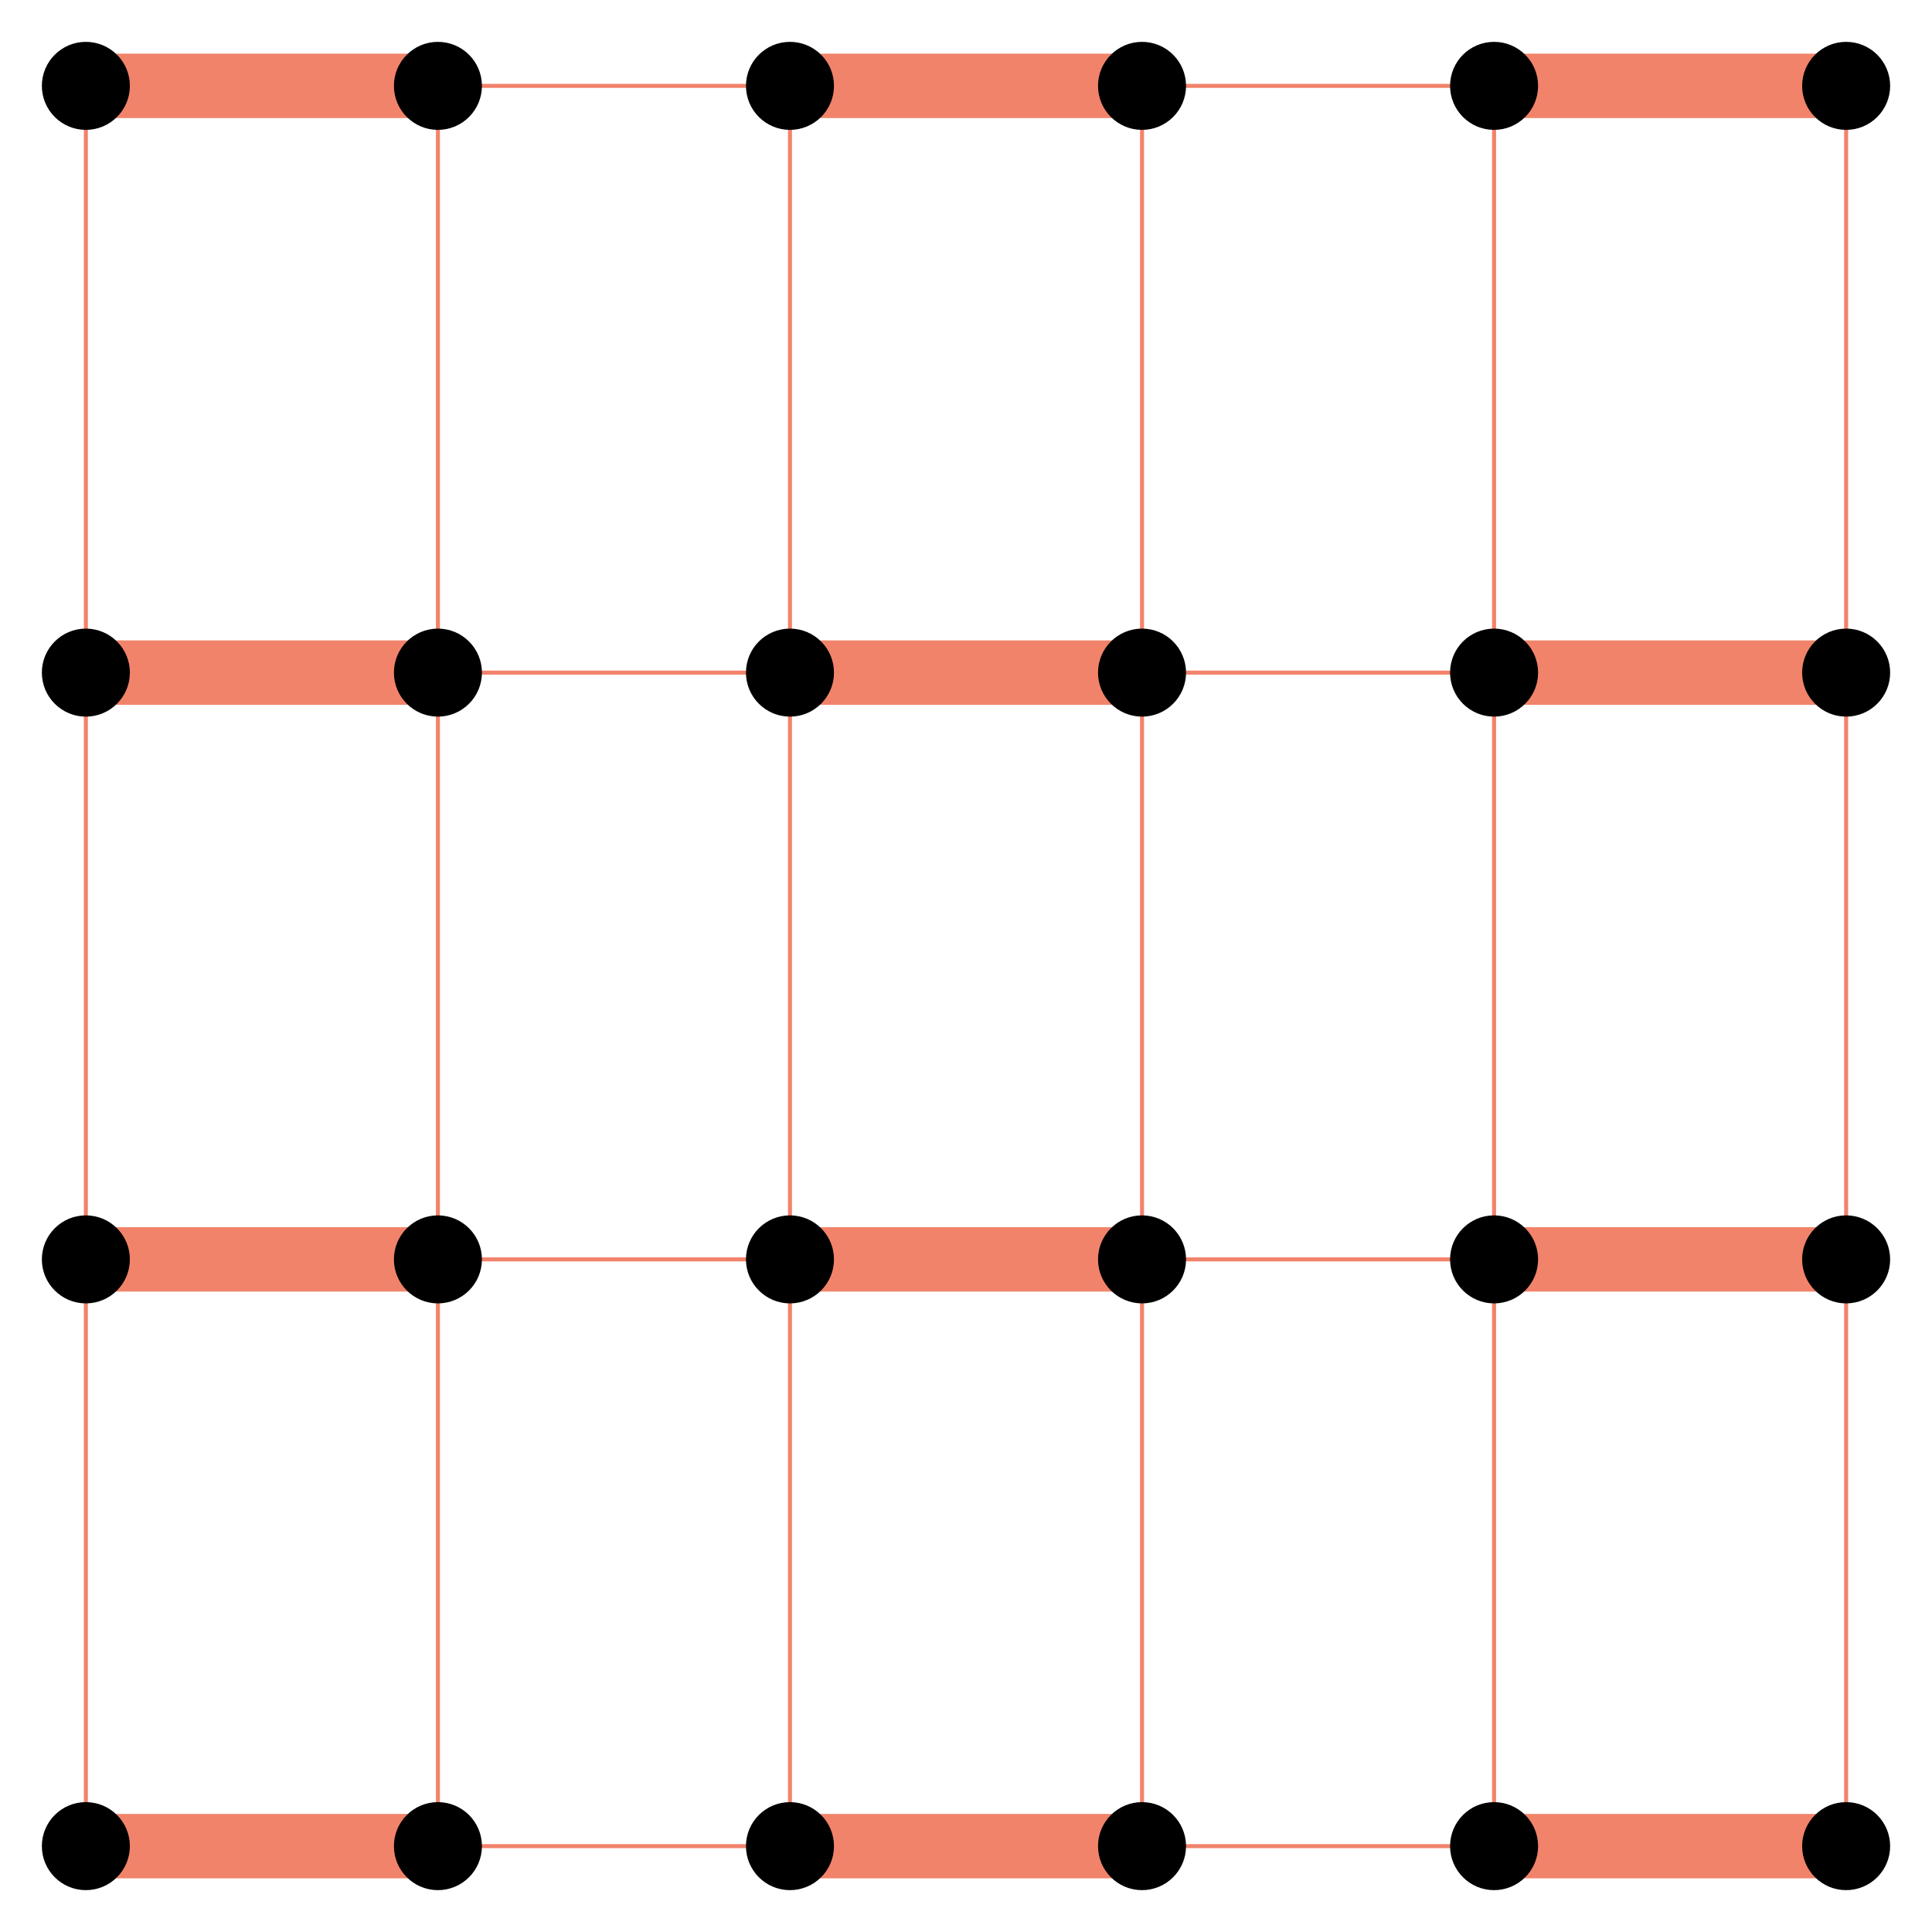
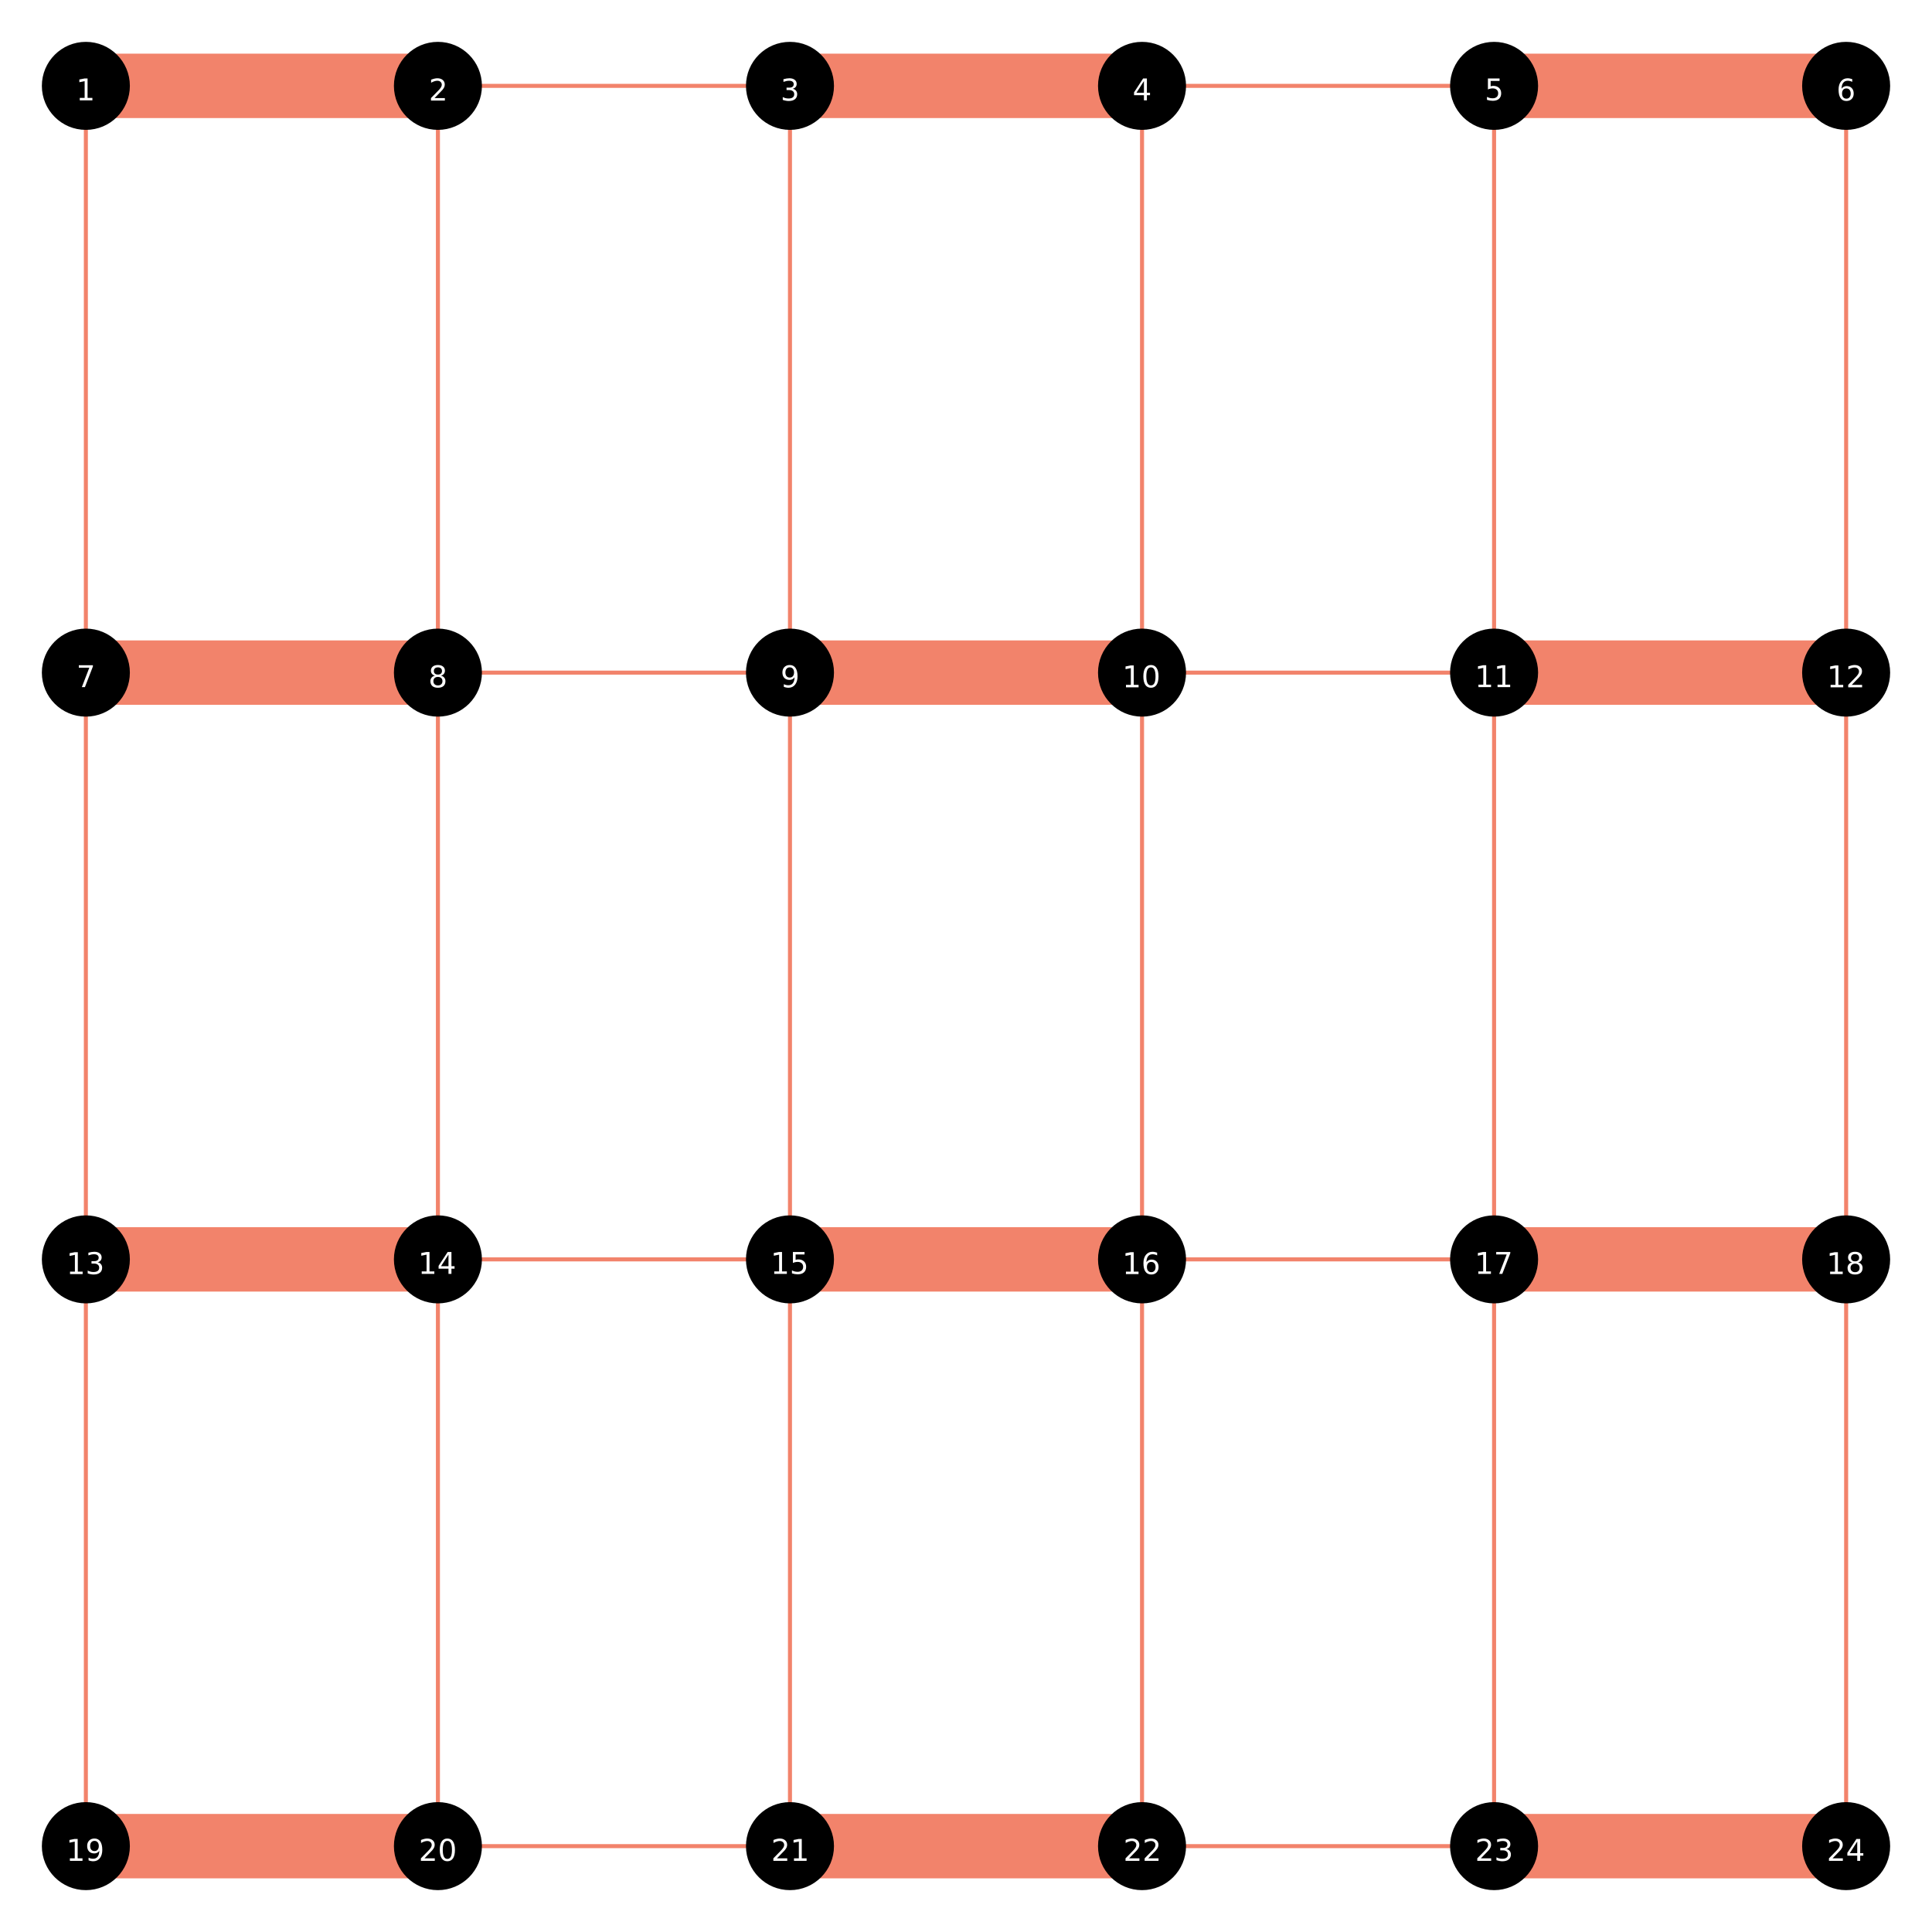
<svg xmlns="http://www.w3.org/2000/svg" xmlns:xlink="http://www.w3.org/1999/xlink" width="900pt" height="900pt" viewBox="0 0 900 900" version="1.1">
  <defs>
    <g>
      <symbol overflow="visible" id="glyph0-0">
        <path style="stroke:none;" d="M 0.703 2.469 L 0.703 -9.875 L 7.703 -9.875 L 7.703 2.469 Z M 1.484 1.703 L 6.922 1.703 L 6.922 -9.078 L 1.484 -9.078 Z M 1.484 1.703 " />
      </symbol>
      <symbol overflow="visible" id="glyph0-1">
        <path style="stroke:none;" d="M 1.734 -1.156 L 4 -1.156 L 4 -8.953 L 1.531 -8.453 L 1.531 -9.719 L 3.984 -10.203 L 5.359 -10.203 L 5.359 -1.156 L 7.609 -1.156 L 7.609 0 L 1.734 0 Z M 1.734 -1.156 " />
      </symbol>
      <symbol overflow="visible" id="glyph0-2">
        <path style="stroke:none;" d="M 2.688 -1.156 L 7.5 -1.156 L 7.5 0 L 1.031 0 L 1.031 -1.156 C 1.551 -1.695 2.266 -2.426 3.172 -3.344 C 4.078 -4.258 4.645 -4.848 4.875 -5.109 C 5.312 -5.609 5.617 -6.031 5.797 -6.375 C 5.973 -6.719 6.062 -7.055 6.062 -7.391 C 6.062 -7.93 5.867 -8.375 5.484 -8.719 C 5.109 -9.062 4.613 -9.234 4 -9.234 C 3.57 -9.234 3.117 -9.156 2.641 -9 C 2.16 -8.852 1.645 -8.625 1.094 -8.312 L 1.094 -9.719 C 1.645 -9.938 2.16 -10.102 2.641 -10.219 C 3.129 -10.332 3.578 -10.391 3.984 -10.391 C 5.035 -10.391 5.875 -10.125 6.5 -9.594 C 7.133 -9.07 7.453 -8.367 7.453 -7.484 C 7.453 -7.055 7.375 -6.656 7.219 -6.281 C 7.062 -5.906 6.773 -5.461 6.359 -4.953 C 6.242 -4.828 5.879 -4.445 5.266 -3.812 C 4.66 -3.176 3.801 -2.289 2.688 -1.156 Z M 2.688 -1.156 " />
      </symbol>
      <symbol overflow="visible" id="glyph0-3">
        <path style="stroke:none;" d="M 5.688 -5.5 C 6.344 -5.363 6.852 -5.07 7.219 -4.625 C 7.594 -4.176 7.781 -3.625 7.781 -2.969 C 7.781 -1.957 7.43 -1.176 6.734 -0.625 C 6.047 -0.07 5.066 0.203 3.797 0.203 C 3.367 0.203 2.926 0.156 2.469 0.062 C 2.02 -0.02 1.551 -0.145 1.062 -0.312 L 1.062 -1.641 C 1.445 -1.422 1.867 -1.254 2.328 -1.141 C 2.785 -1.023 3.258 -0.969 3.75 -0.969 C 4.613 -0.969 5.27 -1.133 5.719 -1.469 C 6.176 -1.812 6.406 -2.312 6.406 -2.969 C 6.406 -3.57 6.191 -4.039 5.766 -4.375 C 5.348 -4.719 4.766 -4.891 4.016 -4.891 L 2.828 -4.891 L 2.828 -6.016 L 4.078 -6.016 C 4.754 -6.016 5.27 -6.148 5.625 -6.422 C 5.988 -6.703 6.172 -7.098 6.172 -7.609 C 6.172 -8.129 5.984 -8.531 5.609 -8.812 C 5.242 -9.094 4.711 -9.234 4.016 -9.234 C 3.641 -9.234 3.234 -9.191 2.797 -9.109 C 2.367 -9.023 1.895 -8.895 1.375 -8.719 L 1.375 -9.953 C 1.895 -10.098 2.383 -10.207 2.844 -10.281 C 3.301 -10.352 3.734 -10.391 4.141 -10.391 C 5.191 -10.391 6.02 -10.148 6.625 -9.672 C 7.238 -9.203 7.547 -8.562 7.547 -7.75 C 7.547 -7.176 7.383 -6.695 7.062 -6.312 C 6.738 -5.926 6.281 -5.656 5.688 -5.5 Z M 5.688 -5.5 " />
      </symbol>
      <symbol overflow="visible" id="glyph0-4">
        <path style="stroke:none;" d="M 5.297 -9 L 1.812 -3.562 L 5.297 -3.562 Z M 4.922 -10.203 L 6.672 -10.203 L 6.672 -3.562 L 8.125 -3.562 L 8.125 -2.406 L 6.672 -2.406 L 6.672 0 L 5.297 0 L 5.297 -2.406 L 0.688 -2.406 L 0.688 -3.734 Z M 4.922 -10.203 " />
      </symbol>
      <symbol overflow="visible" id="glyph0-5">
        <path style="stroke:none;" d="M 1.516 -10.203 L 6.938 -10.203 L 6.938 -9.047 L 2.781 -9.047 L 2.781 -6.547 C 2.977 -6.609 3.176 -6.656 3.375 -6.688 C 3.57 -6.727 3.773 -6.75 3.984 -6.75 C 5.117 -6.75 6.02 -6.438 6.688 -5.812 C 7.352 -5.188 7.688 -4.344 7.688 -3.281 C 7.688 -2.176 7.344 -1.316 6.656 -0.703 C 5.977 -0.098 5.016 0.203 3.766 0.203 C 3.336 0.203 2.898 0.164 2.453 0.094 C 2.016 0.02 1.555 -0.086 1.078 -0.234 L 1.078 -1.625 C 1.492 -1.406 1.922 -1.238 2.359 -1.125 C 2.797 -1.02 3.254 -0.969 3.734 -0.969 C 4.523 -0.969 5.148 -1.172 5.609 -1.578 C 6.066 -1.992 6.297 -2.562 6.297 -3.281 C 6.297 -3.988 6.066 -4.547 5.609 -4.953 C 5.148 -5.367 4.523 -5.578 3.734 -5.578 C 3.367 -5.578 3 -5.535 2.625 -5.453 C 2.258 -5.379 1.891 -5.254 1.516 -5.078 Z M 1.516 -10.203 " />
      </symbol>
      <symbol overflow="visible" id="glyph0-6">
        <path style="stroke:none;" d="M 4.625 -5.656 C 4 -5.656 3.504 -5.441 3.141 -5.016 C 2.785 -4.586 2.609 -4.008 2.609 -3.281 C 2.609 -2.539 2.785 -1.957 3.141 -1.531 C 3.504 -1.102 4 -0.891 4.625 -0.891 C 5.238 -0.891 5.727 -1.102 6.094 -1.531 C 6.457 -1.957 6.641 -2.539 6.641 -3.281 C 6.641 -4.008 6.457 -4.586 6.094 -5.016 C 5.727 -5.441 5.238 -5.656 4.625 -5.656 Z M 7.359 -9.984 L 7.359 -8.719 C 7.016 -8.883 6.664 -9.008 6.312 -9.094 C 5.957 -9.188 5.609 -9.234 5.266 -9.234 C 4.348 -9.234 3.648 -8.926 3.172 -8.312 C 2.691 -7.695 2.422 -6.766 2.359 -5.516 C 2.617 -5.91 2.953 -6.211 3.359 -6.422 C 3.766 -6.641 4.211 -6.75 4.703 -6.75 C 5.723 -6.75 6.531 -6.438 7.125 -5.812 C 7.727 -5.188 8.031 -4.344 8.031 -3.281 C 8.031 -2.227 7.719 -1.383 7.094 -0.75 C 6.477 -0.113 5.656 0.203 4.625 0.203 C 3.438 0.203 2.531 -0.25 1.906 -1.156 C 1.289 -2.062 0.984 -3.375 0.984 -5.094 C 0.984 -6.707 1.363 -7.992 2.125 -8.953 C 2.895 -9.91 3.922 -10.391 5.203 -10.391 C 5.555 -10.391 5.906 -10.352 6.25 -10.281 C 6.602 -10.219 6.973 -10.117 7.359 -9.984 Z M 7.359 -9.984 " />
      </symbol>
      <symbol overflow="visible" id="glyph0-7">
        <path style="stroke:none;" d="M 1.156 -10.203 L 7.719 -10.203 L 7.719 -9.625 L 4 0 L 2.562 0 L 6.047 -9.047 L 1.156 -9.047 Z M 1.156 -10.203 " />
      </symbol>
      <symbol overflow="visible" id="glyph0-8">
        <path style="stroke:none;" d="M 4.453 -4.844 C 3.797 -4.844 3.281 -4.664 2.906 -4.312 C 2.531 -3.969 2.344 -3.488 2.344 -2.875 C 2.344 -2.258 2.531 -1.773 2.906 -1.422 C 3.281 -1.066 3.797 -0.891 4.453 -0.891 C 5.109 -0.891 5.625 -1.066 6 -1.422 C 6.375 -1.773 6.562 -2.258 6.562 -2.875 C 6.562 -3.488 6.375 -3.969 6 -4.312 C 5.625 -4.664 5.109 -4.844 4.453 -4.844 Z M 3.062 -5.438 C 2.477 -5.582 2.02 -5.859 1.688 -6.266 C 1.352 -6.672 1.188 -7.164 1.188 -7.75 C 1.188 -8.562 1.477 -9.203 2.062 -9.672 C 2.645 -10.148 3.441 -10.391 4.453 -10.391 C 5.461 -10.391 6.258 -10.148 6.844 -9.672 C 7.426 -9.203 7.719 -8.562 7.719 -7.75 C 7.719 -7.164 7.551 -6.672 7.219 -6.266 C 6.883 -5.859 6.426 -5.582 5.844 -5.438 C 6.508 -5.281 7.023 -4.973 7.391 -4.516 C 7.766 -4.066 7.953 -3.52 7.953 -2.875 C 7.953 -1.883 7.648 -1.125 7.047 -0.594 C 6.441 -0.062 5.578 0.203 4.453 0.203 C 3.328 0.203 2.461 -0.062 1.859 -0.594 C 1.254 -1.125 0.953 -1.883 0.953 -2.875 C 0.953 -3.52 1.141 -4.066 1.516 -4.516 C 1.891 -4.973 2.406 -5.281 3.062 -5.438 Z M 2.562 -7.609 C 2.562 -7.086 2.727 -6.676 3.062 -6.375 C 3.395 -6.082 3.859 -5.938 4.453 -5.938 C 5.047 -5.938 5.508 -6.082 5.844 -6.375 C 6.176 -6.676 6.344 -7.086 6.344 -7.609 C 6.344 -8.141 6.176 -8.551 5.844 -8.844 C 5.508 -9.145 5.047 -9.297 4.453 -9.297 C 3.859 -9.297 3.395 -9.145 3.062 -8.844 C 2.727 -8.551 2.562 -8.141 2.562 -7.609 Z M 2.562 -7.609 " />
      </symbol>
      <symbol overflow="visible" id="glyph0-9">
        <path style="stroke:none;" d="M 1.531 -0.219 L 1.531 -1.469 C 1.883 -1.301 2.238 -1.176 2.594 -1.094 C 2.945 -1.008 3.297 -0.969 3.641 -0.969 C 4.547 -0.969 5.238 -1.27 5.719 -1.875 C 6.207 -2.488 6.484 -3.422 6.547 -4.672 C 6.285 -4.285 5.953 -3.984 5.547 -3.766 C 5.141 -3.555 4.691 -3.453 4.203 -3.453 C 3.18 -3.453 2.367 -3.758 1.766 -4.375 C 1.172 -5 0.875 -5.848 0.875 -6.922 C 0.875 -7.961 1.18 -8.801 1.797 -9.438 C 2.422 -10.07 3.25 -10.391 4.281 -10.391 C 5.469 -10.391 6.367 -9.938 6.984 -9.031 C 7.609 -8.125 7.922 -6.812 7.922 -5.094 C 7.922 -3.488 7.539 -2.203 6.781 -1.234 C 6.02 -0.273 4.992 0.203 3.703 0.203 C 3.348 0.203 2.992 0.164 2.641 0.094 C 2.285 0.031 1.914 -0.07 1.531 -0.219 Z M 4.281 -4.547 C 4.906 -4.547 5.395 -4.754 5.75 -5.172 C 6.113 -5.598 6.297 -6.18 6.297 -6.922 C 6.297 -7.648 6.113 -8.227 5.75 -8.656 C 5.395 -9.082 4.906 -9.297 4.281 -9.297 C 3.664 -9.297 3.176 -9.082 2.812 -8.656 C 2.445 -8.227 2.266 -7.648 2.266 -6.922 C 2.266 -6.18 2.445 -5.598 2.812 -5.172 C 3.176 -4.754 3.664 -4.547 4.281 -4.547 Z M 4.281 -4.547 " />
      </symbol>
      <symbol overflow="visible" id="glyph0-10">
        <path style="stroke:none;" d="M 4.453 -9.297 C 3.742 -9.297 3.207 -8.945 2.844 -8.25 C 2.488 -7.551 2.312 -6.5 2.312 -5.094 C 2.312 -3.695 2.488 -2.645 2.844 -1.938 C 3.207 -1.238 3.742 -0.891 4.453 -0.891 C 5.172 -0.891 5.707 -1.238 6.062 -1.938 C 6.414 -2.645 6.594 -3.695 6.594 -5.094 C 6.594 -6.5 6.414 -7.551 6.062 -8.25 C 5.707 -8.945 5.172 -9.297 4.453 -9.297 Z M 4.453 -10.391 C 5.598 -10.391 6.473 -9.938 7.078 -9.031 C 7.68 -8.125 7.984 -6.812 7.984 -5.094 C 7.984 -3.375 7.68 -2.062 7.078 -1.156 C 6.473 -0.25 5.598 0.203 4.453 0.203 C 3.305 0.203 2.43 -0.25 1.828 -1.156 C 1.223 -2.062 0.922 -3.375 0.922 -5.094 C 0.922 -6.812 1.223 -8.125 1.828 -9.031 C 2.43 -9.938 3.305 -10.391 4.453 -10.391 Z M 4.453 -10.391 " />
      </symbol>
    </g>
  </defs>
  <g id="surface11">
    <rect x="0" y="0" width="900" height="900" style="fill:rgb(100%,100%,100%);fill-opacity:1;stroke:none;" />
    <path style="fill:none;stroke-width:30;stroke-linecap:butt;stroke-linejoin:miter;stroke:rgb(94.902%,51.373%,41.961%);stroke-opacity:1;stroke-miterlimit:10;" d="M 40 40 L 204 40 " />
    <path style="fill:none;stroke-width:1.875;stroke-linecap:butt;stroke-linejoin:miter;stroke:rgb(94.902%,51.373%,41.961%);stroke-opacity:1;stroke-miterlimit:10;" d="M 40 40 L 40 313.332 " />
    <path style="fill:none;stroke-width:1.875;stroke-linecap:butt;stroke-linejoin:miter;stroke:rgb(94.902%,51.373%,41.961%);stroke-opacity:1;stroke-miterlimit:10;" d="M 204 40 L 368 40 " />
    <path style="fill:none;stroke-width:1.875;stroke-linecap:butt;stroke-linejoin:miter;stroke:rgb(94.902%,51.373%,41.961%);stroke-opacity:1;stroke-miterlimit:10;" d="M 204 40 L 204 313.332 " />
    <path style="fill:none;stroke-width:30;stroke-linecap:butt;stroke-linejoin:miter;stroke:rgb(94.902%,51.373%,41.961%);stroke-opacity:1;stroke-miterlimit:10;" d="M 368 40 L 532 40 " />
    <path style="fill:none;stroke-width:1.875;stroke-linecap:butt;stroke-linejoin:miter;stroke:rgb(94.902%,51.373%,41.961%);stroke-opacity:1;stroke-miterlimit:10;" d="M 368 40 L 368 313.332 " />
    <path style="fill:none;stroke-width:1.875;stroke-linecap:butt;stroke-linejoin:miter;stroke:rgb(94.902%,51.373%,41.961%);stroke-opacity:1;stroke-miterlimit:10;" d="M 532 40 L 696 40 " />
    <path style="fill:none;stroke-width:1.875;stroke-linecap:butt;stroke-linejoin:miter;stroke:rgb(94.902%,51.373%,41.961%);stroke-opacity:1;stroke-miterlimit:10;" d="M 532 40 L 532 313.332 " />
    <path style="fill:none;stroke-width:30;stroke-linecap:butt;stroke-linejoin:miter;stroke:rgb(94.902%,51.373%,41.961%);stroke-opacity:1;stroke-miterlimit:10;" d="M 696 40 L 860 40 " />
    <path style="fill:none;stroke-width:1.875;stroke-linecap:butt;stroke-linejoin:miter;stroke:rgb(94.902%,51.373%,41.961%);stroke-opacity:1;stroke-miterlimit:10;" d="M 696 40 L 696 313.332 " />
    <path style="fill:none;stroke-width:1.875;stroke-linecap:butt;stroke-linejoin:miter;stroke:rgb(94.902%,51.373%,41.961%);stroke-opacity:1;stroke-miterlimit:10;" d="M 860 40 L 860 313.332 " />
    <path style="fill:none;stroke-width:30;stroke-linecap:butt;stroke-linejoin:miter;stroke:rgb(94.902%,51.373%,41.961%);stroke-opacity:1;stroke-miterlimit:10;" d="M 40 313.332 L 204 313.332 " />
    <path style="fill:none;stroke-width:1.875;stroke-linecap:butt;stroke-linejoin:miter;stroke:rgb(94.902%,51.373%,41.961%);stroke-opacity:1;stroke-miterlimit:10;" d="M 40 313.332 L 40 586.668 " />
    <path style="fill:none;stroke-width:1.875;stroke-linecap:butt;stroke-linejoin:miter;stroke:rgb(94.902%,51.373%,41.961%);stroke-opacity:1;stroke-miterlimit:10;" d="M 204 313.332 L 368 313.332 " />
    <path style="fill:none;stroke-width:1.875;stroke-linecap:butt;stroke-linejoin:miter;stroke:rgb(94.902%,51.373%,41.961%);stroke-opacity:1;stroke-miterlimit:10;" d="M 204 313.332 L 204 586.668 " />
    <path style="fill:none;stroke-width:30;stroke-linecap:butt;stroke-linejoin:miter;stroke:rgb(94.902%,51.373%,41.961%);stroke-opacity:1;stroke-miterlimit:10;" d="M 368 313.332 L 532 313.332 " />
    <path style="fill:none;stroke-width:1.875;stroke-linecap:butt;stroke-linejoin:miter;stroke:rgb(94.902%,51.373%,41.961%);stroke-opacity:1;stroke-miterlimit:10;" d="M 368 313.332 L 368 586.668 " />
    <path style="fill:none;stroke-width:1.875;stroke-linecap:butt;stroke-linejoin:miter;stroke:rgb(94.902%,51.373%,41.961%);stroke-opacity:1;stroke-miterlimit:10;" d="M 532 313.332 L 696 313.332 " />
    <path style="fill:none;stroke-width:1.875;stroke-linecap:butt;stroke-linejoin:miter;stroke:rgb(94.902%,51.373%,41.961%);stroke-opacity:1;stroke-miterlimit:10;" d="M 532 313.332 L 532 586.668 " />
    <path style="fill:none;stroke-width:30;stroke-linecap:butt;stroke-linejoin:miter;stroke:rgb(94.902%,51.373%,41.961%);stroke-opacity:1;stroke-miterlimit:10;" d="M 696 313.332 L 860 313.332 " />
    <path style="fill:none;stroke-width:1.875;stroke-linecap:butt;stroke-linejoin:miter;stroke:rgb(94.902%,51.373%,41.961%);stroke-opacity:1;stroke-miterlimit:10;" d="M 696 313.332 L 696 586.668 " />
    <path style="fill:none;stroke-width:1.875;stroke-linecap:butt;stroke-linejoin:miter;stroke:rgb(94.902%,51.373%,41.961%);stroke-opacity:1;stroke-miterlimit:10;" d="M 860 313.332 L 860 586.668 " />
    <path style="fill:none;stroke-width:30;stroke-linecap:butt;stroke-linejoin:miter;stroke:rgb(94.902%,51.373%,41.961%);stroke-opacity:1;stroke-miterlimit:10;" d="M 40 586.668 L 204 586.668 " />
    <path style="fill:none;stroke-width:1.875;stroke-linecap:butt;stroke-linejoin:miter;stroke:rgb(94.902%,51.373%,41.961%);stroke-opacity:1;stroke-miterlimit:10;" d="M 40 586.668 L 40 860 " />
    <path style="fill:none;stroke-width:1.875;stroke-linecap:butt;stroke-linejoin:miter;stroke:rgb(94.902%,51.373%,41.961%);stroke-opacity:1;stroke-miterlimit:10;" d="M 204 586.668 L 368 586.668 " />
    <path style="fill:none;stroke-width:1.875;stroke-linecap:butt;stroke-linejoin:miter;stroke:rgb(94.902%,51.373%,41.961%);stroke-opacity:1;stroke-miterlimit:10;" d="M 204 586.668 L 204 860 " />
    <path style="fill:none;stroke-width:30;stroke-linecap:butt;stroke-linejoin:miter;stroke:rgb(94.902%,51.373%,41.961%);stroke-opacity:1;stroke-miterlimit:10;" d="M 368 586.668 L 532 586.668 " />
    <path style="fill:none;stroke-width:1.875;stroke-linecap:butt;stroke-linejoin:miter;stroke:rgb(94.902%,51.373%,41.961%);stroke-opacity:1;stroke-miterlimit:10;" d="M 368 586.668 L 368 860 " />
    <path style="fill:none;stroke-width:1.875;stroke-linecap:butt;stroke-linejoin:miter;stroke:rgb(94.902%,51.373%,41.961%);stroke-opacity:1;stroke-miterlimit:10;" d="M 532 586.668 L 696 586.668 " />
    <path style="fill:none;stroke-width:1.875;stroke-linecap:butt;stroke-linejoin:miter;stroke:rgb(94.902%,51.373%,41.961%);stroke-opacity:1;stroke-miterlimit:10;" d="M 532 586.668 L 532 860 " />
    <path style="fill:none;stroke-width:30;stroke-linecap:butt;stroke-linejoin:miter;stroke:rgb(94.902%,51.373%,41.961%);stroke-opacity:1;stroke-miterlimit:10;" d="M 696 586.668 L 860 586.668 " />
    <path style="fill:none;stroke-width:1.875;stroke-linecap:butt;stroke-linejoin:miter;stroke:rgb(94.902%,51.373%,41.961%);stroke-opacity:1;stroke-miterlimit:10;" d="M 696 586.668 L 696 860 " />
    <path style="fill:none;stroke-width:1.875;stroke-linecap:butt;stroke-linejoin:miter;stroke:rgb(94.902%,51.373%,41.961%);stroke-opacity:1;stroke-miterlimit:10;" d="M 860 586.668 L 860 860 " />
    <path style="fill:none;stroke-width:30;stroke-linecap:butt;stroke-linejoin:miter;stroke:rgb(94.902%,51.373%,41.961%);stroke-opacity:1;stroke-miterlimit:10;" d="M 40 860 L 204 860 " />
    <path style="fill:none;stroke-width:1.875;stroke-linecap:butt;stroke-linejoin:miter;stroke:rgb(94.902%,51.373%,41.961%);stroke-opacity:1;stroke-miterlimit:10;" d="M 204 860 L 368 860 " />
    <path style="fill:none;stroke-width:30;stroke-linecap:butt;stroke-linejoin:miter;stroke:rgb(94.902%,51.373%,41.961%);stroke-opacity:1;stroke-miterlimit:10;" d="M 368 860 L 532 860 " />
    <path style="fill:none;stroke-width:1.875;stroke-linecap:butt;stroke-linejoin:miter;stroke:rgb(94.902%,51.373%,41.961%);stroke-opacity:1;stroke-miterlimit:10;" d="M 532 860 L 696 860 " />
    <path style="fill:none;stroke-width:30;stroke-linecap:butt;stroke-linejoin:miter;stroke:rgb(94.902%,51.373%,41.961%);stroke-opacity:1;stroke-miterlimit:10;" d="M 696 860 L 860 860 " />
    <path style="fill-rule:nonzero;fill:rgb(0%,0%,0%);fill-opacity:1;stroke-width:1;stroke-linecap:butt;stroke-linejoin:miter;stroke:rgb(0%,0%,0%);stroke-opacity:1;stroke-miterlimit:10;" d="M 60 40 C 60 51.047 51.047 60 40 60 C 28.953 60 20 51.047 20 40 C 20 28.953 28.953 20 40 20 C 51.047 20 60 28.953 60 40 " />
    <path style="fill-rule:nonzero;fill:rgb(0%,0%,0%);fill-opacity:1;stroke-width:1;stroke-linecap:butt;stroke-linejoin:miter;stroke:rgb(0%,0%,0%);stroke-opacity:1;stroke-miterlimit:10;" d="M 224 40 C 224 51.047 215.047 60 204 60 C 192.953 60 184 51.047 184 40 C 184 28.953 192.953 20 204 20 C 215.047 20 224 28.953 224 40 " />
    <path style="fill-rule:nonzero;fill:rgb(0%,0%,0%);fill-opacity:1;stroke-width:1;stroke-linecap:butt;stroke-linejoin:miter;stroke:rgb(0%,0%,0%);stroke-opacity:1;stroke-miterlimit:10;" d="M 388 40 C 388 51.047 379.047 60 368 60 C 356.953 60 348 51.047 348 40 C 348 28.953 356.953 20 368 20 C 379.047 20 388 28.953 388 40 " />
    <path style="fill-rule:nonzero;fill:rgb(0%,0%,0%);fill-opacity:1;stroke-width:1;stroke-linecap:butt;stroke-linejoin:miter;stroke:rgb(0%,0%,0%);stroke-opacity:1;stroke-miterlimit:10;" d="M 552 40 C 552 51.047 543.047 60 532 60 C 520.953 60 512 51.047 512 40 C 512 28.953 520.953 20 532 20 C 543.047 20 552 28.953 552 40 " />
    <path style="fill-rule:nonzero;fill:rgb(0%,0%,0%);fill-opacity:1;stroke-width:1;stroke-linecap:butt;stroke-linejoin:miter;stroke:rgb(0%,0%,0%);stroke-opacity:1;stroke-miterlimit:10;" d="M 716 40 C 716 51.047 707.047 60 696 60 C 684.953 60 676 51.047 676 40 C 676 28.953 684.953 20 696 20 C 707.047 20 716 28.953 716 40 " />
    <path style="fill-rule:nonzero;fill:rgb(0%,0%,0%);fill-opacity:1;stroke-width:1;stroke-linecap:butt;stroke-linejoin:miter;stroke:rgb(0%,0%,0%);stroke-opacity:1;stroke-miterlimit:10;" d="M 880 40 C 880 51.047 871.047 60 860 60 C 848.953 60 840 51.047 840 40 C 840 28.953 848.953 20 860 20 C 871.047 20 880 28.953 880 40 " />
    <path style="fill-rule:nonzero;fill:rgb(0%,0%,0%);fill-opacity:1;stroke-width:1;stroke-linecap:butt;stroke-linejoin:miter;stroke:rgb(0%,0%,0%);stroke-opacity:1;stroke-miterlimit:10;" d="M 60 313.332 C 60 324.379 51.047 333.332 40 333.332 C 28.953 333.332 20 324.379 20 313.332 C 20 302.289 28.953 293.332 40 293.332 C 51.047 293.332 60 302.289 60 313.332 " />
    <path style="fill-rule:nonzero;fill:rgb(0%,0%,0%);fill-opacity:1;stroke-width:1;stroke-linecap:butt;stroke-linejoin:miter;stroke:rgb(0%,0%,0%);stroke-opacity:1;stroke-miterlimit:10;" d="M 224 313.332 C 224 324.379 215.047 333.332 204 333.332 C 192.953 333.332 184 324.379 184 313.332 C 184 302.289 192.953 293.332 204 293.332 C 215.047 293.332 224 302.289 224 313.332 " />
    <path style="fill-rule:nonzero;fill:rgb(0%,0%,0%);fill-opacity:1;stroke-width:1;stroke-linecap:butt;stroke-linejoin:miter;stroke:rgb(0%,0%,0%);stroke-opacity:1;stroke-miterlimit:10;" d="M 388 313.332 C 388 324.379 379.047 333.332 368 333.332 C 356.953 333.332 348 324.379 348 313.332 C 348 302.289 356.953 293.332 368 293.332 C 379.047 293.332 388 302.289 388 313.332 " />
    <path style="fill-rule:nonzero;fill:rgb(0%,0%,0%);fill-opacity:1;stroke-width:1;stroke-linecap:butt;stroke-linejoin:miter;stroke:rgb(0%,0%,0%);stroke-opacity:1;stroke-miterlimit:10;" d="M 552 313.332 C 552 324.379 543.047 333.332 532 333.332 C 520.953 333.332 512 324.379 512 313.332 C 512 302.289 520.953 293.332 532 293.332 C 543.047 293.332 552 302.289 552 313.332 " />
    <path style="fill-rule:nonzero;fill:rgb(0%,0%,0%);fill-opacity:1;stroke-width:1;stroke-linecap:butt;stroke-linejoin:miter;stroke:rgb(0%,0%,0%);stroke-opacity:1;stroke-miterlimit:10;" d="M 716 313.332 C 716 324.379 707.047 333.332 696 333.332 C 684.953 333.332 676 324.379 676 313.332 C 676 302.289 684.953 293.332 696 293.332 C 707.047 293.332 716 302.289 716 313.332 " />
    <path style="fill-rule:nonzero;fill:rgb(0%,0%,0%);fill-opacity:1;stroke-width:1;stroke-linecap:butt;stroke-linejoin:miter;stroke:rgb(0%,0%,0%);stroke-opacity:1;stroke-miterlimit:10;" d="M 880 313.332 C 880 324.379 871.047 333.332 860 333.332 C 848.953 333.332 840 324.379 840 313.332 C 840 302.289 848.953 293.332 860 293.332 C 871.047 293.332 880 302.289 880 313.332 " />
    <path style="fill-rule:nonzero;fill:rgb(0%,0%,0%);fill-opacity:1;stroke-width:1;stroke-linecap:butt;stroke-linejoin:miter;stroke:rgb(0%,0%,0%);stroke-opacity:1;stroke-miterlimit:10;" d="M 60 586.668 C 60 597.711 51.047 606.668 40 606.668 C 28.953 606.668 20 597.711 20 586.668 C 20 575.621 28.953 566.668 40 566.668 C 51.047 566.668 60 575.621 60 586.668 " />
    <path style="fill-rule:nonzero;fill:rgb(0%,0%,0%);fill-opacity:1;stroke-width:1;stroke-linecap:butt;stroke-linejoin:miter;stroke:rgb(0%,0%,0%);stroke-opacity:1;stroke-miterlimit:10;" d="M 224 586.668 C 224 597.711 215.047 606.668 204 606.668 C 192.953 606.668 184 597.711 184 586.668 C 184 575.621 192.953 566.668 204 566.668 C 215.047 566.668 224 575.621 224 586.668 " />
    <path style="fill-rule:nonzero;fill:rgb(0%,0%,0%);fill-opacity:1;stroke-width:1;stroke-linecap:butt;stroke-linejoin:miter;stroke:rgb(0%,0%,0%);stroke-opacity:1;stroke-miterlimit:10;" d="M 388 586.668 C 388 597.711 379.047 606.668 368 606.668 C 356.953 606.668 348 597.711 348 586.668 C 348 575.621 356.953 566.668 368 566.668 C 379.047 566.668 388 575.621 388 586.668 " />
    <path style="fill-rule:nonzero;fill:rgb(0%,0%,0%);fill-opacity:1;stroke-width:1;stroke-linecap:butt;stroke-linejoin:miter;stroke:rgb(0%,0%,0%);stroke-opacity:1;stroke-miterlimit:10;" d="M 552 586.668 C 552 597.711 543.047 606.668 532 606.668 C 520.953 606.668 512 597.711 512 586.668 C 512 575.621 520.953 566.668 532 566.668 C 543.047 566.668 552 575.621 552 586.668 " />
    <path style="fill-rule:nonzero;fill:rgb(0%,0%,0%);fill-opacity:1;stroke-width:1;stroke-linecap:butt;stroke-linejoin:miter;stroke:rgb(0%,0%,0%);stroke-opacity:1;stroke-miterlimit:10;" d="M 716 586.668 C 716 597.711 707.047 606.668 696 606.668 C 684.953 606.668 676 597.711 676 586.668 C 676 575.621 684.953 566.668 696 566.668 C 707.047 566.668 716 575.621 716 586.668 " />
    <path style="fill-rule:nonzero;fill:rgb(0%,0%,0%);fill-opacity:1;stroke-width:1;stroke-linecap:butt;stroke-linejoin:miter;stroke:rgb(0%,0%,0%);stroke-opacity:1;stroke-miterlimit:10;" d="M 880 586.668 C 880 597.711 871.047 606.668 860 606.668 C 848.953 606.668 840 597.711 840 586.668 C 840 575.621 848.953 566.668 860 566.668 C 871.047 566.668 880 575.621 880 586.668 " />
    <path style="fill-rule:nonzero;fill:rgb(0%,0%,0%);fill-opacity:1;stroke-width:1;stroke-linecap:butt;stroke-linejoin:miter;stroke:rgb(0%,0%,0%);stroke-opacity:1;stroke-miterlimit:10;" d="M 60 860 C 60 871.047 51.047 880 40 880 C 28.953 880 20 871.047 20 860 C 20 848.953 28.953 840 40 840 C 51.047 840 60 848.953 60 860 " />
    <path style="fill-rule:nonzero;fill:rgb(0%,0%,0%);fill-opacity:1;stroke-width:1;stroke-linecap:butt;stroke-linejoin:miter;stroke:rgb(0%,0%,0%);stroke-opacity:1;stroke-miterlimit:10;" d="M 224 860 C 224 871.047 215.047 880 204 880 C 192.953 880 184 871.047 184 860 C 184 848.953 192.953 840 204 840 C 215.047 840 224 848.953 224 860 " />
    <path style="fill-rule:nonzero;fill:rgb(0%,0%,0%);fill-opacity:1;stroke-width:1;stroke-linecap:butt;stroke-linejoin:miter;stroke:rgb(0%,0%,0%);stroke-opacity:1;stroke-miterlimit:10;" d="M 388 860 C 388 871.047 379.047 880 368 880 C 356.953 880 348 871.047 348 860 C 348 848.953 356.953 840 368 840 C 379.047 840 388 848.953 388 860 " />
    <path style="fill-rule:nonzero;fill:rgb(0%,0%,0%);fill-opacity:1;stroke-width:1;stroke-linecap:butt;stroke-linejoin:miter;stroke:rgb(0%,0%,0%);stroke-opacity:1;stroke-miterlimit:10;" d="M 552 860 C 552 871.047 543.047 880 532 880 C 520.953 880 512 871.047 512 860 C 512 848.953 520.953 840 532 840 C 543.047 840 552 848.953 552 860 " />
    <path style="fill-rule:nonzero;fill:rgb(0%,0%,0%);fill-opacity:1;stroke-width:1;stroke-linecap:butt;stroke-linejoin:miter;stroke:rgb(0%,0%,0%);stroke-opacity:1;stroke-miterlimit:10;" d="M 716 860 C 716 871.047 707.047 880 696 880 C 684.953 880 676 871.047 676 860 C 676 848.953 684.953 840 696 840 C 707.047 840 716 848.953 716 860 " />
    <path style="fill-rule:nonzero;fill:rgb(0%,0%,0%);fill-opacity:1;stroke-width:1;stroke-linecap:butt;stroke-linejoin:miter;stroke:rgb(0%,0%,0%);stroke-opacity:1;stroke-miterlimit:10;" d="M 880 860 C 880 871.047 871.047 880 860 880 C 848.953 880 840 871.047 840 860 C 840 848.953 848.953 840 860 840 C 871.047 840 880 848.953 880 860 " />
-     <g style="fill:rgb(0%,0%,0%);fill-opacity:1;">
+     <g style="fill:rgb(100%,100%,100%);fill-opacity:1;">
      <use xlink:href="#glyph0-1" x="35.43" y="46.754" />
    </g>
-     <g style="fill:rgb(0%,0%,0%);fill-opacity:1;">
+     <g style="fill:rgb(100%,100%,100%);fill-opacity:1;">
      <use xlink:href="#glyph0-2" x="199.734" y="46.848" />
    </g>
-     <g style="fill:rgb(0%,0%,0%);fill-opacity:1;">
+     <g style="fill:rgb(100%,100%,100%);fill-opacity:1;">
      <use xlink:href="#glyph0-3" x="363.578" y="46.848" />
    </g>
-     <g style="fill:rgb(0%,0%,0%);fill-opacity:1;">
+     <g style="fill:rgb(100%,100%,100%);fill-opacity:1;">
      <use xlink:href="#glyph0-4" x="527.594" y="46.754" />
    </g>
-     <g style="fill:rgb(0%,0%,0%);fill-opacity:1;">
+     <g style="fill:rgb(100%,100%,100%);fill-opacity:1;">
      <use xlink:href="#glyph0-5" x="691.617" y="46.754" />
    </g>
-     <g style="fill:rgb(0%,0%,0%);fill-opacity:1;">
+     <g style="fill:rgb(100%,100%,100%);fill-opacity:1;">
      <use xlink:href="#glyph0-6" x="855.492" y="46.848" />
    </g>
-     <g style="fill:rgb(0%,0%,0%);fill-opacity:1;">
+     <g style="fill:rgb(100%,100%,100%);fill-opacity:1;">
      <use xlink:href="#glyph0-7" x="35.562" y="320.086" />
    </g>
-     <g style="fill:rgb(0%,0%,0%);fill-opacity:1;">
+     <g style="fill:rgb(100%,100%,100%);fill-opacity:1;">
      <use xlink:href="#glyph0-8" x="199.547" y="320.18" />
    </g>
-     <g style="fill:rgb(0%,0%,0%);fill-opacity:1;">
+     <g style="fill:rgb(100%,100%,100%);fill-opacity:1;">
      <use xlink:href="#glyph0-9" x="363.602" y="320.18" />
    </g>
-     <g style="fill:rgb(0%,0%,0%);fill-opacity:1;">
+     <g style="fill:rgb(100%,100%,100%);fill-opacity:1;">
      <use xlink:href="#glyph0-1" x="522.789" y="320.18" />
      <use xlink:href="#glyph0-10" x="531.696" y="320.18" />
    </g>
-     <g style="fill:rgb(0%,0%,0%);fill-opacity:1;">
+     <g style="fill:rgb(100%,100%,100%);fill-opacity:1;">
      <use xlink:href="#glyph0-1" x="686.977" y="320.086" />
      <use xlink:href="#glyph0-1" x="695.884" y="320.086" />
    </g>
-     <g style="fill:rgb(0%,0%,0%);fill-opacity:1;">
+     <g style="fill:rgb(100%,100%,100%);fill-opacity:1;">
      <use xlink:href="#glyph0-1" x="851.031" y="320.18" />
      <use xlink:href="#glyph0-2" x="859.938" y="320.18" />
    </g>
-     <g style="fill:rgb(0%,0%,0%);fill-opacity:1;">
+     <g style="fill:rgb(100%,100%,100%);fill-opacity:1;">
      <use xlink:href="#glyph0-1" x="30.891" y="593.512" />
      <use xlink:href="#glyph0-3" x="39.798" y="593.512" />
    </g>
-     <g style="fill:rgb(0%,0%,0%);fill-opacity:1;">
+     <g style="fill:rgb(100%,100%,100%);fill-opacity:1;">
      <use xlink:href="#glyph0-1" x="194.719" y="593.418" />
      <use xlink:href="#glyph0-4" x="203.626" y="593.418" />
    </g>
-     <g style="fill:rgb(0%,0%,0%);fill-opacity:1;">
+     <g style="fill:rgb(100%,100%,100%);fill-opacity:1;">
      <use xlink:href="#glyph0-1" x="358.938" y="593.418" />
      <use xlink:href="#glyph0-5" x="367.845" y="593.418" />
    </g>
-     <g style="fill:rgb(0%,0%,0%);fill-opacity:1;">
+     <g style="fill:rgb(100%,100%,100%);fill-opacity:1;">
      <use xlink:href="#glyph0-1" x="522.766" y="593.512" />
      <use xlink:href="#glyph0-6" x="531.673" y="593.512" />
    </g>
-     <g style="fill:rgb(0%,0%,0%);fill-opacity:1;">
+     <g style="fill:rgb(100%,100%,100%);fill-opacity:1;">
      <use xlink:href="#glyph0-1" x="686.922" y="593.418" />
      <use xlink:href="#glyph0-7" x="695.829" y="593.418" />
    </g>
-     <g style="fill:rgb(0%,0%,0%);fill-opacity:1;">
+     <g style="fill:rgb(100%,100%,100%);fill-opacity:1;">
      <use xlink:href="#glyph0-1" x="850.805" y="593.512" />
      <use xlink:href="#glyph0-8" x="859.712" y="593.512" />
    </g>
-     <g style="fill:rgb(0%,0%,0%);fill-opacity:1;">
+     <g style="fill:rgb(100%,100%,100%);fill-opacity:1;">
      <use xlink:href="#glyph0-1" x="30.82" y="866.848" />
      <use xlink:href="#glyph0-9" x="39.728" y="866.848" />
    </g>
-     <g style="fill:rgb(0%,0%,0%);fill-opacity:1;">
+     <g style="fill:rgb(100%,100%,100%);fill-opacity:1;">
      <use xlink:href="#glyph0-2" x="195.039" y="866.848" />
      <use xlink:href="#glyph0-10" x="203.946" y="866.848" />
    </g>
-     <g style="fill:rgb(0%,0%,0%);fill-opacity:1;">
+     <g style="fill:rgb(100%,100%,100%);fill-opacity:1;">
      <use xlink:href="#glyph0-2" x="359.227" y="866.848" />
      <use xlink:href="#glyph0-1" x="368.134" y="866.848" />
    </g>
-     <g style="fill:rgb(0%,0%,0%);fill-opacity:1;">
+     <g style="fill:rgb(100%,100%,100%);fill-opacity:1;">
      <use xlink:href="#glyph0-2" x="523.281" y="866.848" />
      <use xlink:href="#glyph0-2" x="532.188" y="866.848" />
    </g>
-     <g style="fill:rgb(0%,0%,0%);fill-opacity:1;">
+     <g style="fill:rgb(100%,100%,100%);fill-opacity:1;">
      <use xlink:href="#glyph0-2" x="687.141" y="866.848" />
      <use xlink:href="#glyph0-3" x="696.048" y="866.848" />
    </g>
-     <g style="fill:rgb(0%,0%,0%);fill-opacity:1;">
+     <g style="fill:rgb(100%,100%,100%);fill-opacity:1;">
      <use xlink:href="#glyph0-2" x="850.969" y="866.848" />
      <use xlink:href="#glyph0-4" x="859.876" y="866.848" />
    </g>
  </g>
</svg>
